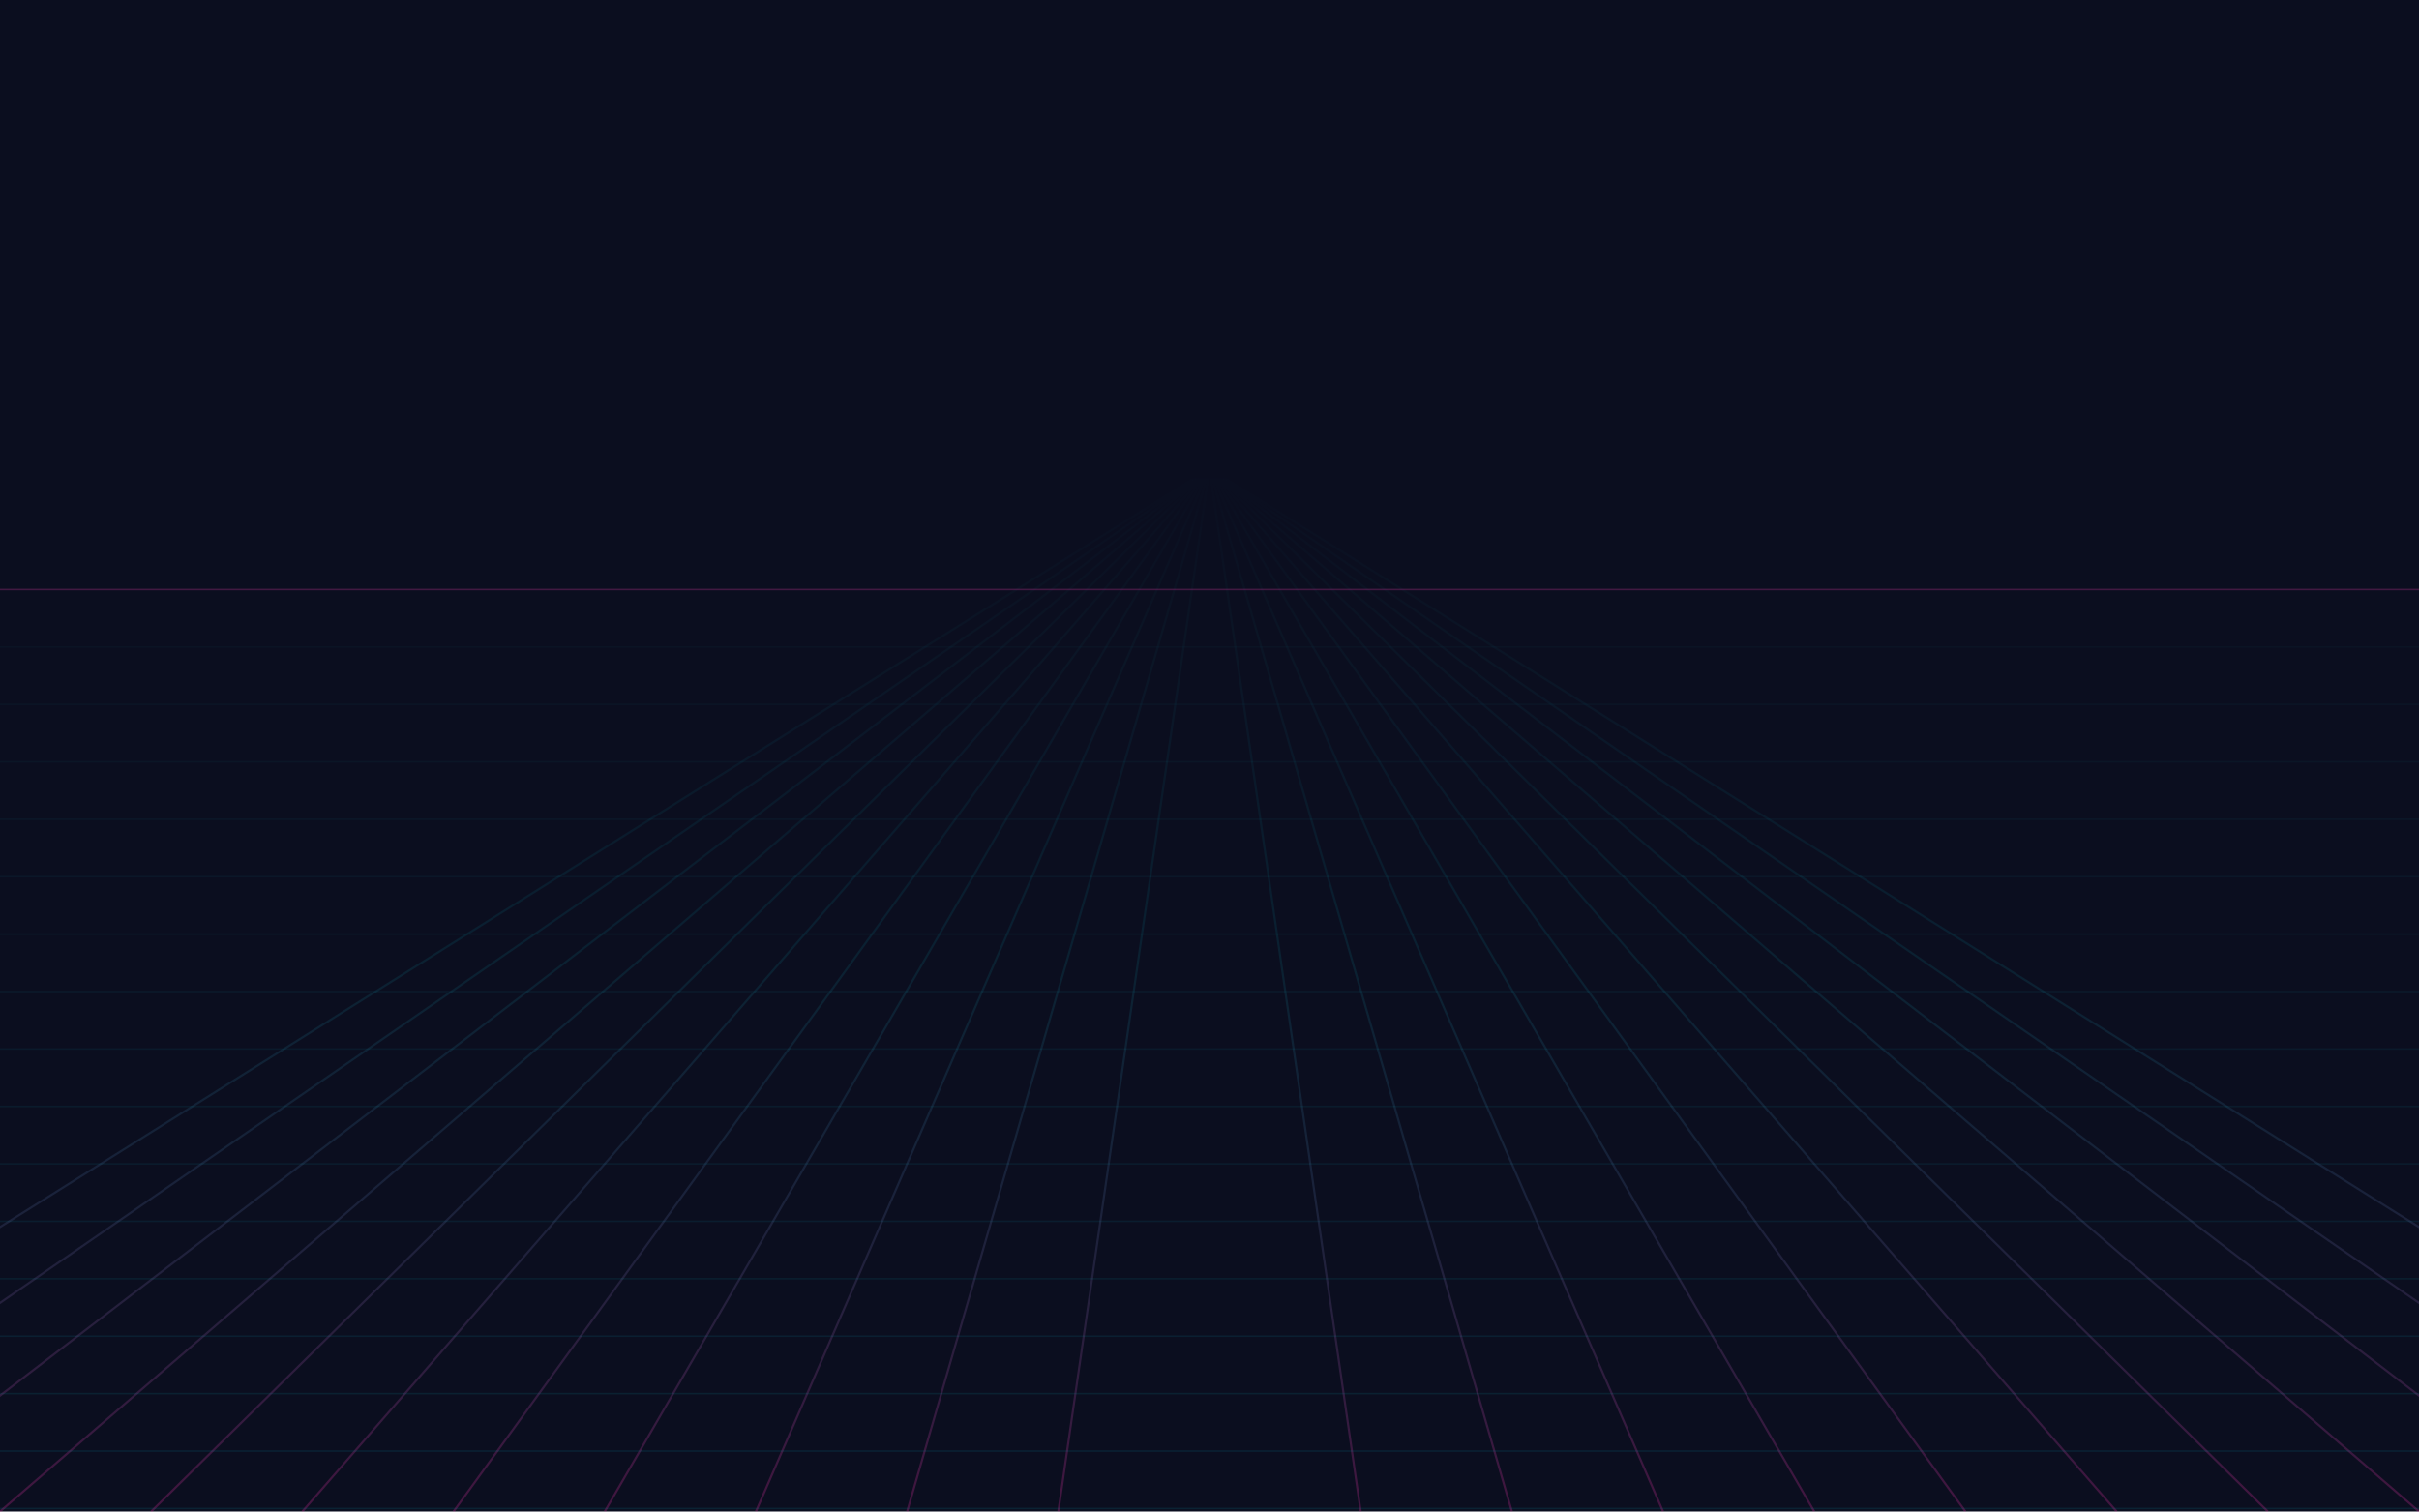
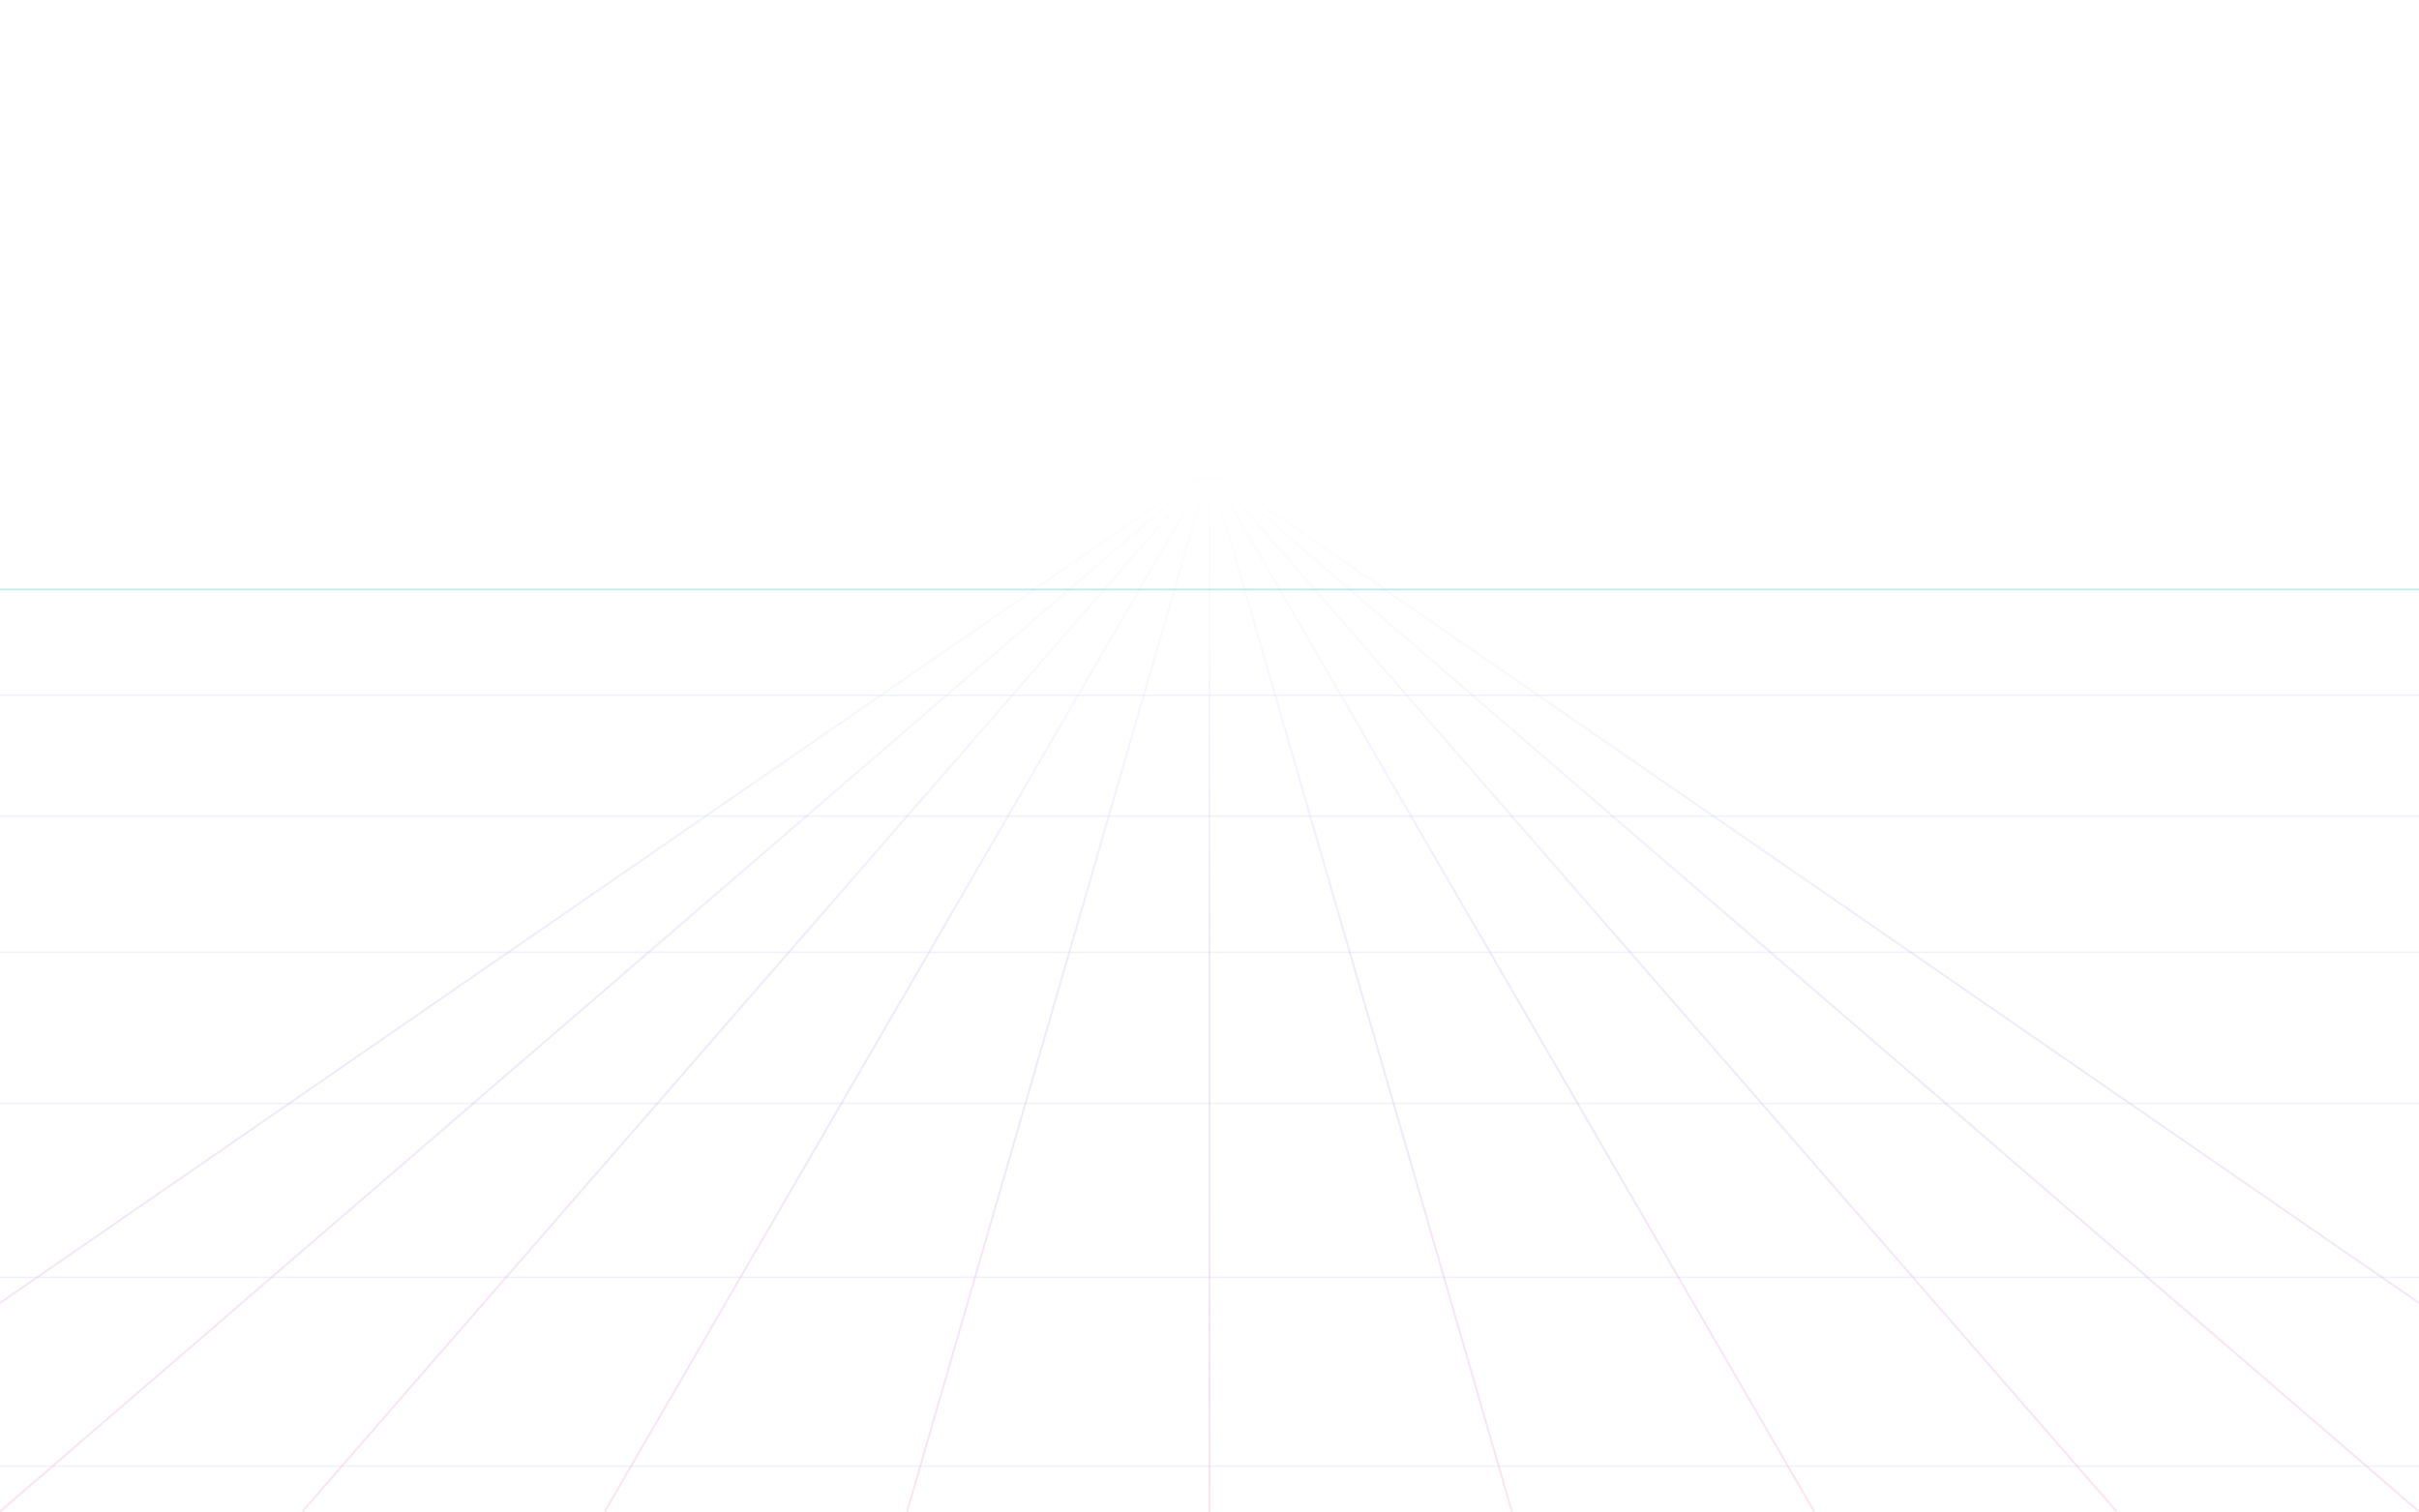
<svg xmlns="http://www.w3.org/2000/svg" viewBox="0 0 1600 1000" fill="none">
-   <rect width="1600" height="1000" fill="#0B0E1F" />
  <defs>
-     <linearGradient id="g" x1="0" y1="0" x2="0" y2="1">
-       <stop stop-color="#00F0FF" stop-opacity="0" />
-       <stop offset=".45" stop-color="#00F0FF" stop-opacity=".12" />
-       <stop offset="1" stop-color="#FF2EAE" stop-opacity=".35" />
+     <linearGradient id="pg-line" x1="0" y1="0" x2="0" y2="1">
+       <stop stop-color="#6366F1" stop-opacity="0" />
+       <stop offset="0.45" stop-color="#6366F1" stop-opacity="0.18" />
+       <stop offset="1" stop-color="#F472B6" stop-opacity="0.30" />
    </linearGradient>
  </defs>
-   <g opacity=".65">
-     <path d="M800 310 L-300 1000" stroke="url(#g)" stroke-width="1.4" />
-     <path d="M800 310 L-200 1000" stroke="url(#g)" stroke-width="1.4" />
-     <path d="M800 310 L-100 1000" stroke="url(#g)" stroke-width="1.4" />
-     <path d="M800 310 L0 1000" stroke="url(#g)" stroke-width="1.4" />
-     <path d="M800 310 L100 1000" stroke="url(#g)" stroke-width="1.4" />
-     <path d="M800 310 L200 1000" stroke="url(#g)" stroke-width="1.4" />
-     <path d="M800 310 L300 1000" stroke="url(#g)" stroke-width="1.4" />
-     <path d="M800 310 L400 1000" stroke="url(#g)" stroke-width="1.4" />
-     <path d="M800 310 L500 1000" stroke="url(#g)" stroke-width="1.4" />
-     <path d="M800 310 L600 1000" stroke="url(#g)" stroke-width="1.4" />
-     <path d="M800 310 L700 1000" stroke="url(#g)" stroke-width="1.4" />
-     <path d="M800 310 L800 1000" stroke="url(#g)" stroke-width="1.4" />
-     <path d="M800 310 L900 1000" stroke="url(#g)" stroke-width="1.4" />
-     <path d="M800 310 L1000 1000" stroke="url(#g)" stroke-width="1.4" />
-     <path d="M800 310 L1100 1000" stroke="url(#g)" stroke-width="1.4" />
-     <path d="M800 310 L1200 1000" stroke="url(#g)" stroke-width="1.4" />
-     <path d="M800 310 L1300 1000" stroke="url(#g)" stroke-width="1.4" />
-     <path d="M800 310 L1400 1000" stroke="url(#g)" stroke-width="1.4" />
-     <path d="M800 310 L1500 1000" stroke="url(#g)" stroke-width="1.4" />
-     <path d="M800 310 L1600 1000" stroke="url(#g)" stroke-width="1.4" />
-     <path d="M800 310 L1700 1000" stroke="url(#g)" stroke-width="1.4" />
-     <path d="M800 310 L1800 1000" stroke="url(#g)" stroke-width="1.4" />
-     <path d="M800 310 L1900 1000" stroke="url(#g)" stroke-width="1.4" />
-     <path d="M0 390 H1600" stroke="#00F0FF" stroke-opacity="0.032" stroke-width="1" />
-     <path d="M0 428 H1600" stroke="#00F0FF" stroke-opacity="0.039" stroke-width="1" />
-     <path d="M0 466 H1600" stroke="#00F0FF" stroke-opacity="0.045" stroke-width="1" />
-     <path d="M0 504 H1600" stroke="#00F0FF" stroke-opacity="0.052" stroke-width="1" />
-     <path d="M0 542 H1600" stroke="#00F0FF" stroke-opacity="0.059" stroke-width="1" />
-     <path d="M0 580 H1600" stroke="#00F0FF" stroke-opacity="0.065" stroke-width="1" />
-     <path d="M0 618 H1600" stroke="#00F0FF" stroke-opacity="0.072" stroke-width="1" />
-     <path d="M0 656 H1600" stroke="#00F0FF" stroke-opacity="0.079" stroke-width="1" />
-     <path d="M0 694 H1600" stroke="#00F0FF" stroke-opacity="0.086" stroke-width="1" />
-     <path d="M0 732 H1600" stroke="#00F0FF" stroke-opacity="0.092" stroke-width="1" />
-     <path d="M0 770 H1600" stroke="#00F0FF" stroke-opacity="0.099" stroke-width="1" />
-     <path d="M0 808 H1600" stroke="#00F0FF" stroke-opacity="0.106" stroke-width="1" />
-     <path d="M0 846 H1600" stroke="#00F0FF" stroke-opacity="0.113" stroke-width="1" />
-     <path d="M0 884 H1600" stroke="#00F0FF" stroke-opacity="0.119" stroke-width="1" />
-     <path d="M0 922 H1600" stroke="#00F0FF" stroke-opacity="0.126" stroke-width="1" />
-     <path d="M0 960 H1600" stroke="#00F0FF" stroke-opacity="0.133" stroke-width="1" />
-     <path d="M0 998 H1600" stroke="#00F0FF" stroke-opacity="0.140" stroke-width="1" />
+   <g opacity="0.65">
+     <path d="M800 310 L-200 1000M800 310 L0 1000M800 310 L200 1000M800 310 L400 1000M800 310 L600 1000M800 310 L800 1000M800 310 L1000 1000M800 310 L1200 1000M800 310 L1400 1000M800 310 L1600 1000M800 310 L1800 1000" stroke="url(#pg-line)" stroke-width="1.3" />
+     <path d="M0 390 H1600M0 460 H1600M0 540 H1600M0 630 H1600M0 730 H1600M0 845 H1600M0 970 H1600" stroke="#6366F1" stroke-opacity="0.14" stroke-width="1" />
  </g>
-   <path d="M0 390 H1600" stroke="#FF2EAE" stroke-opacity=".22" />
+   <path d="M0 390 H1600" stroke="#2DD4BF" stroke-opacity="0.25" stroke-width="1.2" />
</svg>
